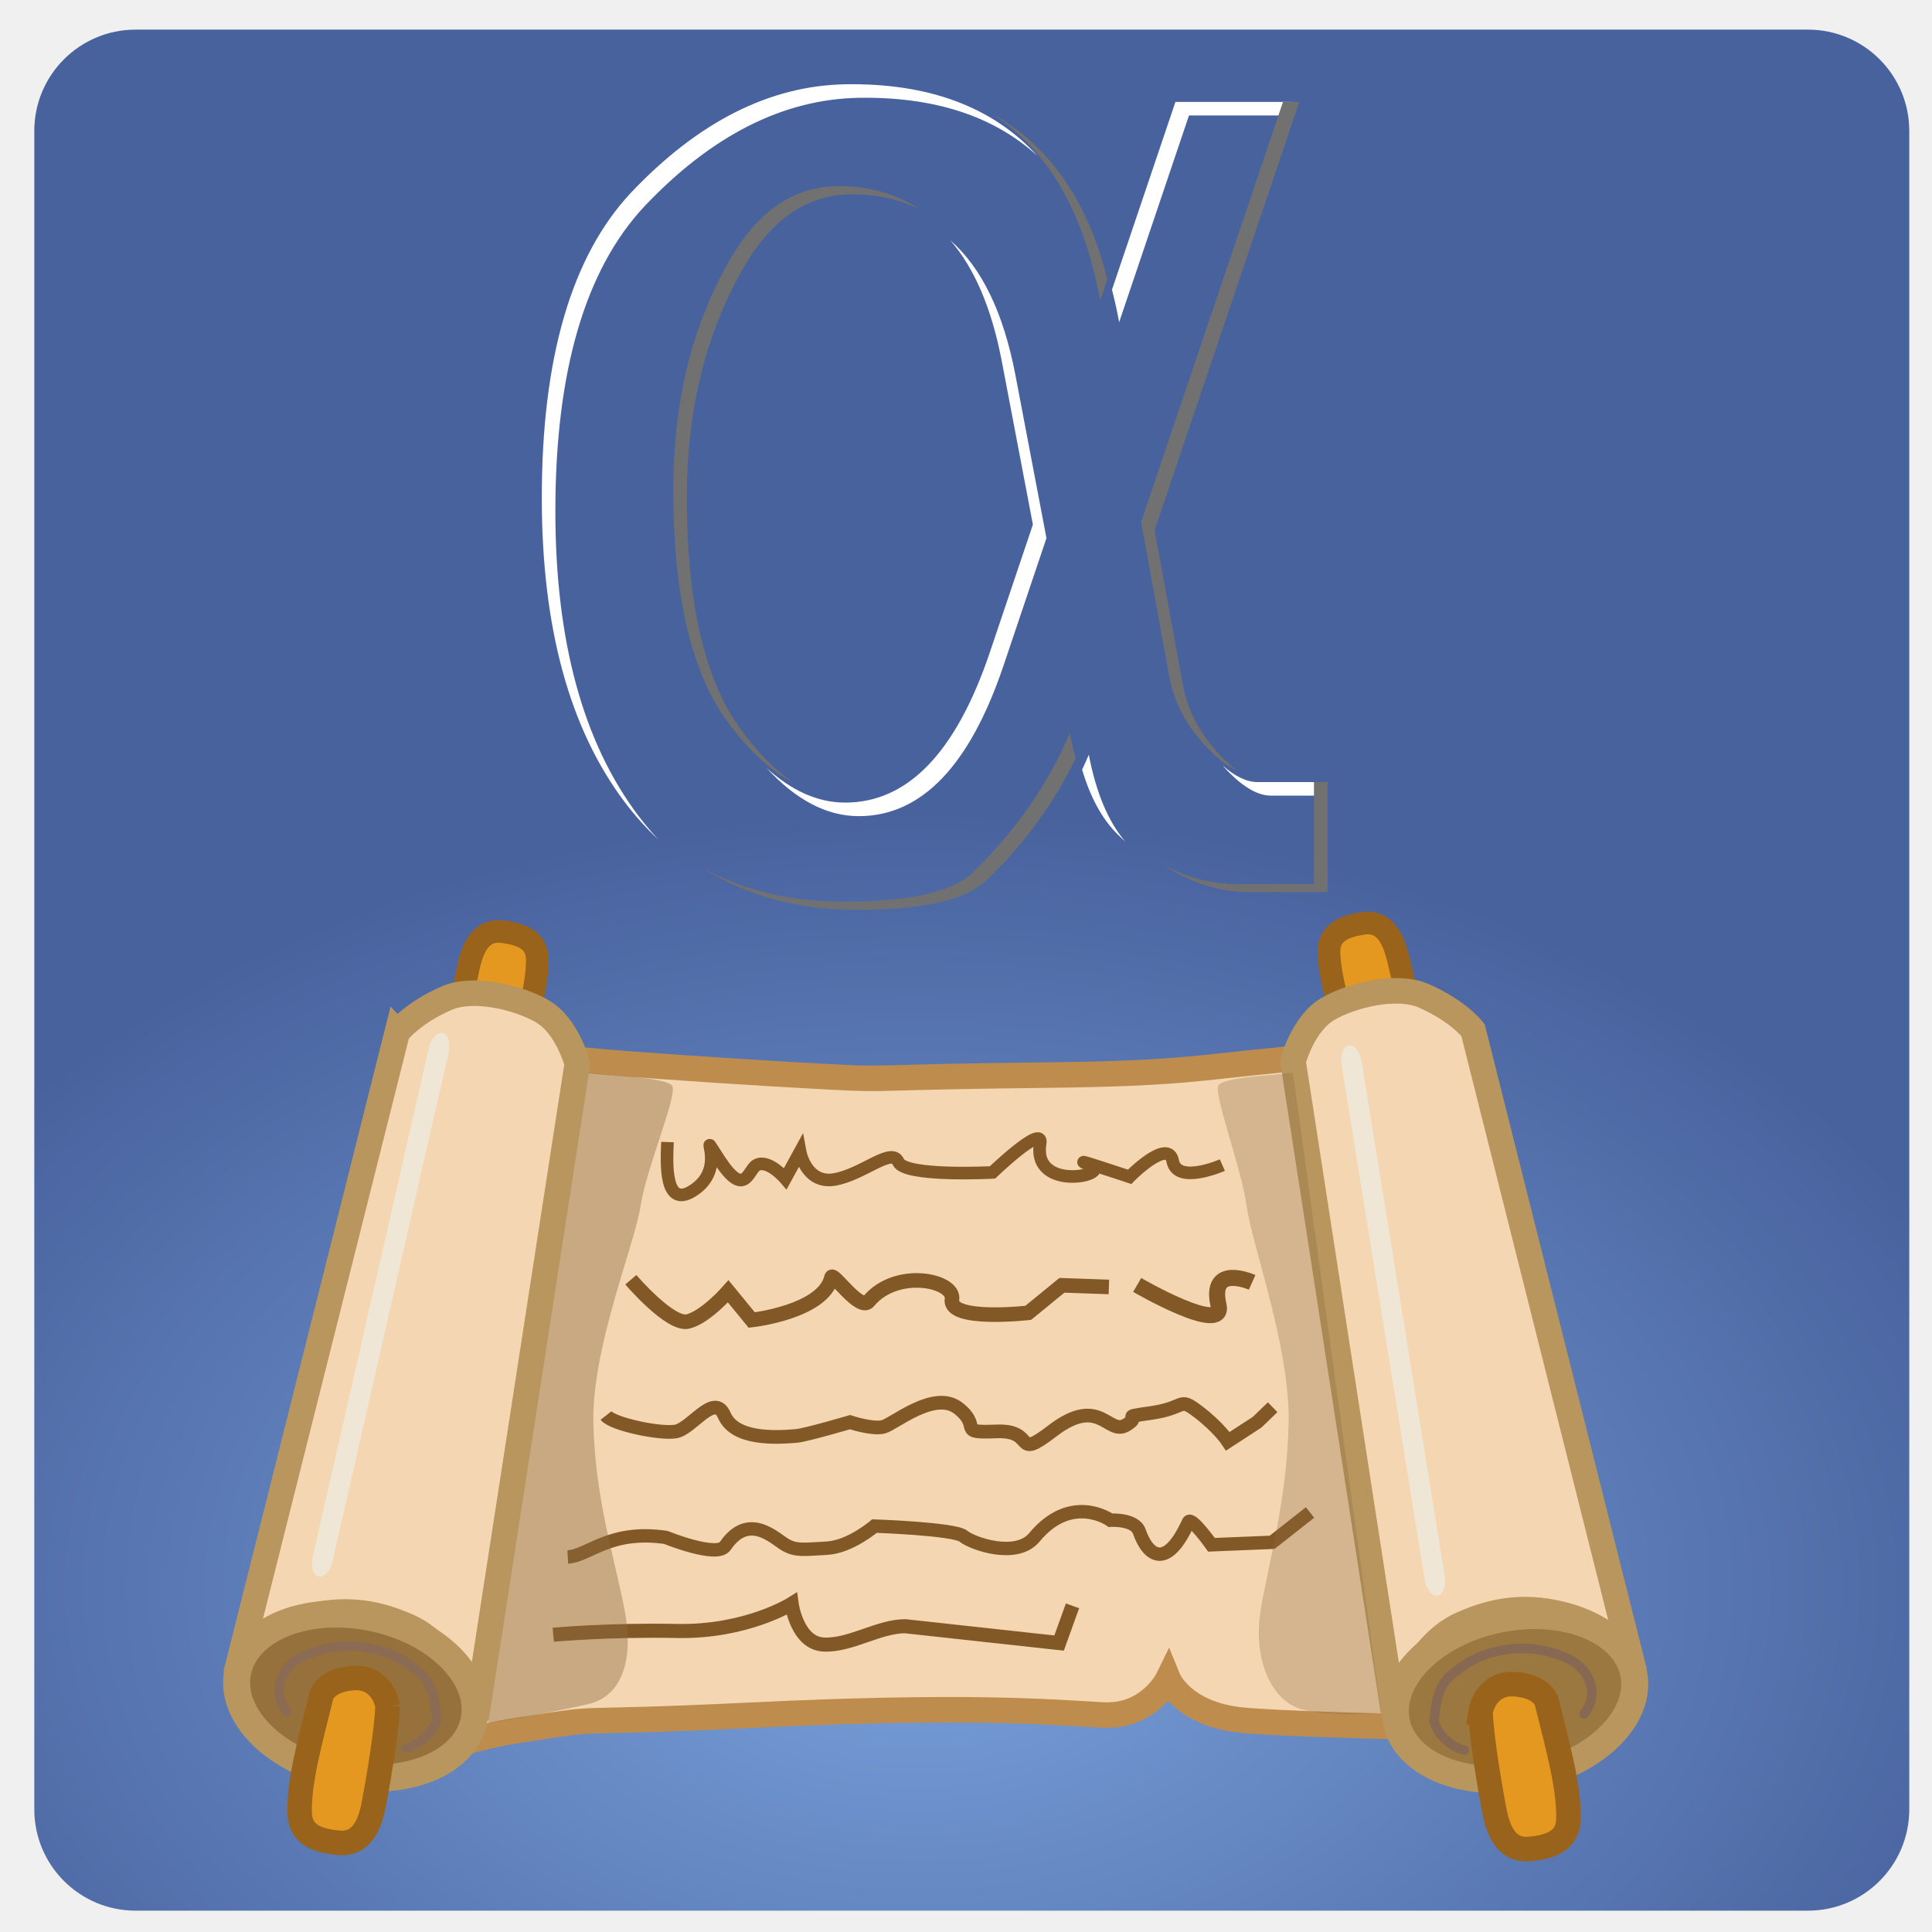
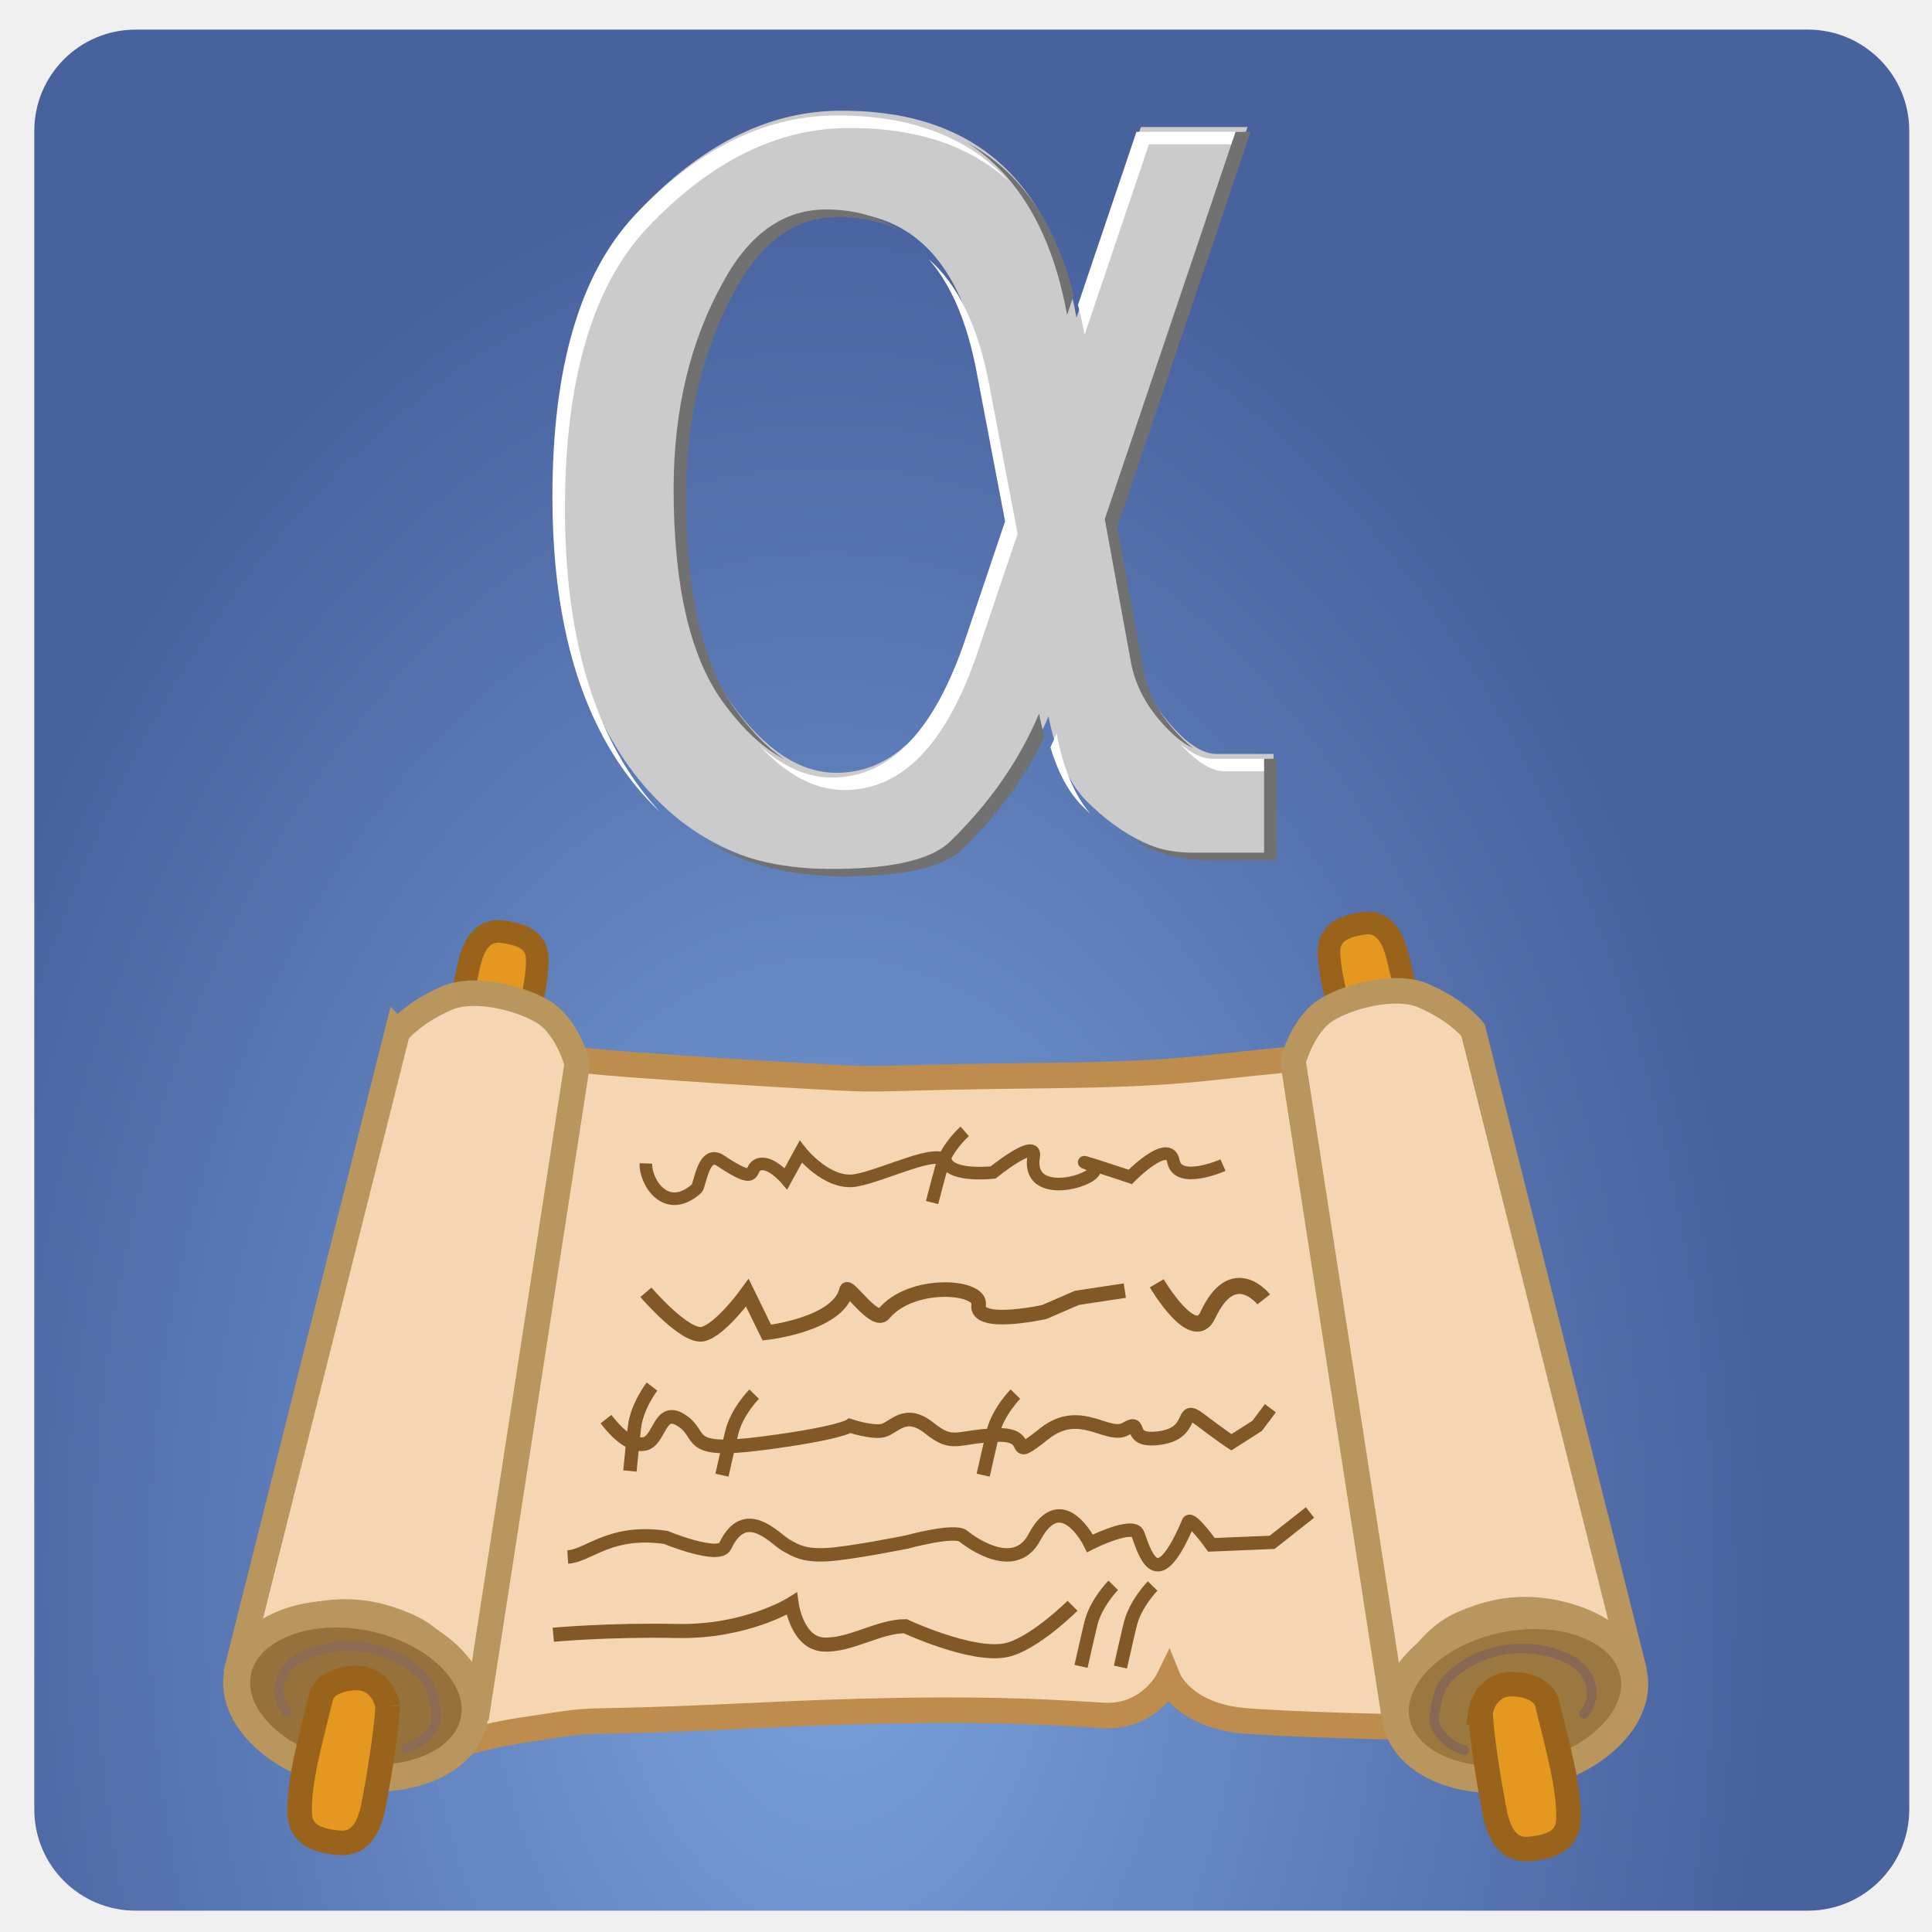
<svg xmlns="http://www.w3.org/2000/svg" xmlns:xlink="http://www.w3.org/1999/xlink" width="48" height="48" viewBox="0 0 48 48" version="1.1" id="svg1">
  <defs id="defs1">
-     <radialGradient xlink:href="#linearGradient6" id="radialGradient7" cx="100.908" cy="166.968" fx="100.908" fy="166.968" r="99.219" gradientTransform="matrix(0.2875845,1.3215258e-4,-1.906019e-4,0.1943759,-6.186552,6.959065)" gradientUnits="userSpaceOnUse" />
+     <radialGradient xlink:href="#linearGradient6" id="radialGradient7" cx="91.81" cy="166.899" fx="91.81" fy="166.899" r="99.219" gradientTransform="matrix(0.234745,-0.00183581,0.00250402,0.3555708,-1.304526,-19.75679)" gradientUnits="userSpaceOnUse" />
    <linearGradient id="linearGradient6">
      <stop style="stop-color:#7aa2dc;stop-opacity:1;" offset="0" id="stop6" />
      <stop style="stop-color:#48629e;stop-opacity:1;" offset="1" id="stop7" />
    </linearGradient>
  </defs>
  <g id="layer1">
    <rect style="font-variation-settings:'opsz' 32, 'wght' 700;fill:url(#radialGradient7);stroke:none;stroke-width:0.586;stroke-linecap:round;stroke-linejoin:round;stroke-dasharray:none;stroke-opacity:1" id="rect4" width="46.583" height="46.734" x="0.852" y="0.736" ry="2.517" />
-     <path style="fill:#f4d7b2;fill-opacity:1;stroke:#be8d4e;stroke-width:0.634;stroke-linecap:butt;stroke-linejoin:miter;stroke-dasharray:none;stroke-opacity:1" d="m 37.249,42.922 c -2.671,0 -5.594,-0.106 -6.397,-0.186 -1.475,-0.148 -1.832,-1.025 -1.832,-1.025 0,0 -0.47,0.964 -1.629,0.897 -1.48,-0.086 -3.526,-0.245 -8.682,0.004 -5.155,0.248 -3.385,0 -5.807,0.373 -2.422,0.373 -3.478,1.429 -3.168,0.186 0.311,-1.242 1.429,-11.677 1.739,-13.105 0.311,-1.429 0.994,-3.975 0.994,-3.975 0,0 1.517,0.224 3.137,0.342 1.14,0.083 2.89,0.21 5.138,0.328 1.398,0.073 0.748,-8.89e-4 5.284,-0.051 3.271,-0.036 3.766,-0.186 5.696,-0.369 1.056,-0.1 3.255,-0.642 3.255,-0.642 l 1.465,9.772 z" id="path3" />
+     <path style="fill:#f4d7b2;fill-opacity:1;stroke:#be8d4e;stroke-width:0.634;stroke-linecap:butt;stroke-linejoin:miter;stroke-dasharray:none;stroke-opacity:1" d="m 37.26,42.933 c -2.671,0 -5.594,-0.106 -6.397,-0.186 -1.475,-0.148 -1.832,-1.025 -1.832,-1.025 0,0 -0.47,0.964 -1.629,0.897 -1.48,-0.086 -3.526,-0.245 -8.682,0.004 -5.155,0.248 -3.385,0 -5.807,0.373 -2.422,0.373 -3.478,1.429 -3.168,0.186 0.311,-1.242 1.429,-11.677 1.739,-13.105 0.311,-1.429 0.994,-3.975 0.994,-3.975 0,0 1.517,0.224 3.137,0.342 1.14,0.083 2.89,0.21 5.138,0.328 1.398,0.073 0.748,-8.89e-4 5.284,-0.051 3.271,-0.036 3.766,-0.186 5.696,-0.369 1.056,-0.1 3.255,-0.642 3.255,-0.642 l 1.465,9.772 z" id="path3" />
+     <path style="fill:none;stroke:#825926;stroke-width:0.333;stroke-linecap:butt;stroke-linejoin:miter;stroke-dasharray:none;stroke-opacity:1" d="m 28.637,39.404 c 0,0 -0.427,0.433 -0.553,0.941 -0.066,0.264 -0.247,1.073 -0.247,1.073" id="path11-5-4-8-1" />
+     <path style="fill:none;stroke:#825926;stroke-width:0.333;stroke-linecap:butt;stroke-linejoin:miter;stroke-dasharray:none;stroke-opacity:1" d="m 27.658,39.387 c 0,0 -0.427,0.433 -0.553,0.941 -0.066,0.264 -0.247,1.073 -0.247,1.073" id="path11-5-4-8-3" />
+     <path style="fill:none;stroke:#825926;stroke-width:0.333;stroke-linecap:butt;stroke-linejoin:miter;stroke-dasharray:none;stroke-opacity:1" d="m 16.198,34.449 c 0,0 -0.371,0.482 -0.434,1.002 -0.033,0.27 -0.114,1.095 -0.114,1.095" id="path11-5" />
+     <path style="fill:none;stroke:#825926;stroke-width:0.333;stroke-linecap:butt;stroke-linejoin:miter;stroke-dasharray:none;stroke-opacity:1" d="m 18.737,34.637 c 0,0 -0.427,0.433 -0.553,0.941 -0.066,0.264 -0.247,1.073 -0.247,1.073" id="path11-5-4" />
+     <path style="fill:none;stroke:#825926;stroke-width:0.333;stroke-linecap:butt;stroke-linejoin:miter;stroke-dasharray:none;stroke-opacity:1" d="m 25.227,34.636 c 0,0 -0.427,0.433 -0.553,0.941 -0.066,0.264 -0.247,1.073 -0.247,1.073" id="path11-5-4-8" />
+     <path style="fill:none;stroke:#825926;stroke-width:0.314;stroke-linecap:butt;stroke-linejoin:miter;stroke-dasharray:none;stroke-opacity:1" d="m 23.968,28.109 c 0,0 -0.433,0.38 -0.561,0.826 -0.066,0.232 -0.25,0.942 -0.25,0.942" id="path11-5-4-8-17" />
    <path style="fill:#e59820;fill-opacity:1;stroke:#9a631b;stroke-width:0.563;stroke-linecap:butt;stroke-linejoin:miter;stroke-dasharray:none;stroke-opacity:1" d="m 35.171,25.998 c -0.054,-0.58 -0.305,-1.659 -0.43,-2.166 -0.091,-0.367 -0.27,-0.978 -0.863,-0.893 -0.536,0.077 -0.877,0.264 -0.86,0.74 0.027,0.726 0.324,1.588 0.662,2.68 0.182,0.323 0.659,0.342 0.841,0.327 0.414,-0.034 0.62,-0.39 0.65,-0.687 z" id="path4-1-0" />
    <path style="fill:#e59820;fill-opacity:1;stroke:#9a631b;stroke-width:0.563;stroke-linecap:butt;stroke-linejoin:miter;stroke-dasharray:none;stroke-opacity:1" d="m 11.257,26.237 c 0.04,-0.581 0.262,-1.666 0.374,-2.176 0.081,-0.37 0.245,-0.985 0.84,-0.915 0.538,0.063 0.884,0.241 0.879,0.717 -0.008,0.727 -0.283,1.596 -0.594,2.696 -0.174,0.327 -0.65,0.358 -0.832,0.348 -0.415,-0.024 -0.63,-0.374 -0.667,-0.67 z" id="path4-1-0-4" />
    <path style="fill:#f4d7b2;fill-opacity:1;stroke:#b8965d;stroke-width:0.634;stroke-linecap:butt;stroke-linejoin:miter;stroke-dasharray:none;stroke-opacity:1" d="m 36.597,25.593 4.006,15.932 c 0,0 -0.243,-1.107 -1.988,-1.46 -1.017,-0.206 -1.762,0.058 -2.263,0.272 -0.728,0.311 -1.126,0.974 -1.401,1.436 -0.278,0.466 -0.311,0.87 -0.311,0.87 L 32.125,26.369 c 0,0 0.245,-0.943 0.87,-1.304 0.604,-0.35 1.714,-0.612 2.371,-0.327 0.872,0.378 1.231,0.855 1.231,0.855 z" id="path1" />
    <path style="fill:#f4d7b2;fill-opacity:1;stroke:#b8965d;stroke-width:0.634;stroke-linecap:butt;stroke-linejoin:miter;stroke-dasharray:none;stroke-opacity:1" d="M 9.869,25.651 5.863,41.583 c 0,0 0.243,-1.107 1.988,-1.46 1.017,-0.206 1.762,0.058 2.263,0.272 0.728,0.311 1.126,0.974 1.401,1.436 0.278,0.466 0.311,0.87 0.311,0.87 l 2.516,-16.273 c 0,0 -0.245,-0.943 -0.87,-1.304 -0.604,-0.35 -1.714,-0.612 -2.371,-0.327 -0.872,0.378 -1.231,0.855 -1.231,0.855 z" id="path1-6" />
    <ellipse style="font-variation-settings:'opsz' 32, 'wght' 700;fill:#96713b;fill-opacity:1;stroke:#b8965d;stroke-width:0.671;stroke-linecap:round;stroke-linejoin:round;stroke-dasharray:none;stroke-opacity:1" id="path2" cx="17.041" cy="39.511" rx="2.997" ry="1.987" transform="matrix(0.9797066,0.2004369,-0.198772,0.9800458,0,0)" />
    <ellipse style="font-variation-settings:'opsz' 32, 'wght' 700;fill:#9b783f;fill-opacity:1;stroke:#b8965d;stroke-width:0.672;stroke-linecap:round;stroke-linejoin:round;stroke-dasharray:none;stroke-opacity:1" id="path2-4" cx="-28.467" cy="48.842" rx="3.008" ry="1.987" transform="matrix(-0.979864,0.1996662,0.1995396,0.9798898,0,0)" />
    <path style="fill:#e59820;fill-opacity:1;stroke:#9a631b;stroke-width:0.61;stroke-linecap:butt;stroke-linejoin:miter;stroke-dasharray:none;stroke-opacity:1" d="M 9.629,42.391 C 9.606,43.022 9.403,44.206 9.299,44.763 9.224,45.166 9.069,45.839 8.421,45.784 7.836,45.734 7.455,45.553 7.444,45.037 7.427,44.25 7.695,43.298 7.993,42.095 c 0.177,-0.361 0.691,-0.411 0.889,-0.406 0.45,0.011 0.696,0.383 0.747,0.703 z" id="path4" />
    <path style="fill:#e59820;fill-opacity:1;stroke:#9a631b;stroke-width:0.61;stroke-linecap:butt;stroke-linejoin:miter;stroke-dasharray:none;stroke-opacity:1" d="m 36.784,42.544 c 0.023,0.631 0.226,1.815 0.329,2.372 0.075,0.403 0.231,1.076 0.878,1.021 0.585,-0.05 0.966,-0.231 0.977,-0.747 0.017,-0.788 -0.251,-1.739 -0.549,-2.943 -0.177,-0.361 -0.691,-0.411 -0.889,-0.406 -0.45,0.011 -0.696,0.383 -0.747,0.703 z" id="path4-1" />
-     <text xml:space="preserve" style="font-style:normal;font-variant:normal;font-weight:normal;font-stretch:normal;font-size:35.902px;line-height:1.25;font-family:'DejaVu Sans Mono';-inkscape-font-specification:'DejaVu Sans Mono, @opsz=32';font-variant-ligatures:normal;font-variant-caps:normal;font-variant-numeric:normal;font-variant-east-asian:normal;font-variation-settings:'opsz' 32;text-align:center;letter-spacing:0px;word-spacing:0px;text-anchor:middle;fill:#cbcbcb;fill-opacity:1;stroke-width:0.187;stroke-dasharray:none" x="23.16" y="22.038" id="text6">
-       <tspan id="tspan6" style="font-style:normal;font-variant:normal;font-weight:normal;font-stretch:normal;font-size:35.902px;font-family:'DejaVu Sans Mono';-inkscape-font-specification:'DejaVu Sans Mono, @opsz=32';font-variant-ligatures:normal;font-variant-caps:normal;font-variant-numeric:normal;font-variant-east-asian:normal;font-variation-settings:'opsz' 32;fill:#cbcbcb;fill-opacity:1;stroke-width:0.187;stroke-dasharray:none" x="33.967" y="22.038">α </tspan>
-     </text>
-     <path id="text6-6" style="font-style:normal;font-variant:normal;font-weight:normal;font-stretch:normal;font-size:140.958px;line-height:1.25;font-family:'DejaVu Sans Mono';-inkscape-font-specification:'DejaVu Sans Mono, @opsz=32';font-variant-ligatures:normal;font-variant-caps:normal;font-variant-numeric:normal;font-variant-east-asian:normal;font-variation-settings:'opsz' 32;text-align:center;letter-spacing:0px;word-spacing:0px;text-anchor:middle;fill:#ffffff;fill-opacity:1;stroke-width:0.187;stroke-dasharray:none" d="m 20.999,2.094 c -1.882,0.035 -3.658,0.935 -5.329,2.7 -1.473,1.578 -2.209,4.102 -2.209,7.573 0,3.226 0.69,5.75 2.069,7.573 0.257,0.338 0.533,0.645 0.826,0.918 -0.17,-0.182 -0.333,-0.376 -0.489,-0.582 -1.379,-1.823 -2.069,-4.348 -2.069,-7.573 0,-3.471 0.736,-5.995 2.209,-7.573 1.671,-1.765 3.448,-2.665 5.329,-2.7 1.871,-0.03 3.35,0.451 4.439,1.442 C 24.662,2.653 23.07,2.06 20.999,2.094 Z m 8.204,0.438 -1.576,4.665 c 0.067,0.259 0.127,0.528 0.178,0.808 l 1.735,-5.136 h 2.424 l 0.114,-0.337 z M 23.607,5.968 c 0.604,0.691 1.032,1.696 1.284,3.015 l 0.771,4.05 -1.069,3.173 c -0.841,2.489 -2.039,3.734 -3.594,3.734 -0.674,0 -1.326,-0.288 -1.957,-0.863 0.735,0.8 1.499,1.2 2.294,1.2 1.554,0 2.752,-1.245 3.594,-3.734 l 1.069,-3.173 -0.771,-4.05 C 24.931,7.768 24.391,6.651 23.607,5.968 Z m 3.444,12.783 c -0.053,0.125 -0.108,0.248 -0.166,0.371 0.202,0.677 0.484,1.201 0.846,1.571 0.076,0.076 0.153,0.149 0.229,0.219 -0.423,-0.491 -0.726,-1.212 -0.909,-2.161 z m 3.325,0.269 c 0.446,0.498 0.845,0.747 1.198,0.747 h 1.206 v -0.337 h -1.543 c -0.261,0 -0.548,-0.137 -0.861,-0.411 z" />
-     <path id="text6-6-0" style="font-style:normal;font-variant:normal;font-weight:normal;font-stretch:normal;font-size:140.958px;line-height:1.25;font-family:'DejaVu Sans Mono';-inkscape-font-specification:'DejaVu Sans Mono, @opsz=32';font-variant-ligatures:normal;font-variant-caps:normal;font-variant-numeric:normal;font-variant-east-asian:normal;font-variation-settings:'opsz' 32;text-align:center;letter-spacing:0px;word-spacing:0px;text-anchor:middle;fill:#717171;fill-opacity:1;stroke-width:0.187;stroke-dasharray:none" d="m 31.875,2.532 -3.525,10.439 0.701,3.839 c 0.105,0.573 0.362,1.099 0.771,1.578 0.327,0.383 0.63,0.635 0.908,0.757 -0.181,-0.136 -0.371,-0.321 -0.571,-0.555 -0.409,-0.479 -0.666,-1.005 -0.771,-1.578 L 28.686,13.173 32.28,2.532 Z m -7.208,0.309 c 1.379,0.901 2.267,2.443 2.666,4.625 L 27.512,6.937 C 27.018,4.977 26.07,3.612 24.667,2.841 Z m -3.803,1.785 c -1.145,-0.012 -2.074,0.631 -2.787,1.928 -0.9,1.601 -1.35,3.471 -1.35,5.61 0,2.571 0.432,4.47 1.297,5.697 0.543,0.754 1.102,1.281 1.679,1.58 -0.458,-0.312 -0.905,-0.772 -1.342,-1.378 -0.865,-1.227 -1.297,-3.126 -1.297,-5.697 0,-2.139 0.45,-4.009 1.35,-5.61 0.713,-1.297 1.642,-1.94 2.787,-1.928 0.618,0.004 1.167,0.129 1.647,0.378 C 22.293,4.824 21.631,4.631 20.864,4.626 Z m 5.715,13.586 c -0.538,1.274 -1.344,2.431 -2.419,3.471 -0.526,0.491 -1.625,0.73 -3.296,0.719 -1.287,-0.013 -2.423,-0.294 -3.406,-0.842 1.058,0.682 2.306,1.03 3.743,1.044 1.671,0.012 2.77,-0.228 3.296,-0.719 0.955,-0.924 1.698,-1.941 2.229,-3.049 -0.055,-0.196 -0.104,-0.404 -0.147,-0.624 z m 6.066,1.219 v 2.533 h -1.928 c -0.628,0 -1.237,-0.161 -1.827,-0.482 0.694,0.456 1.416,0.684 2.164,0.684 h 1.928 v -2.735 z" />
+     <path d="M 25.081,12.835 24.37,9.102 Q 23.643,5.289 20.783,5.273 q -1.583,-0.016 -2.569,1.777 -1.244,2.214 -1.244,5.17 0,3.555 1.196,5.251 1.244,1.729 2.617,1.729 2.149,0 3.312,-3.441 z M 20.783,2.752 q 5.009,-0.081 5.962,5.138 l 1.6,-4.734 h 2.65 l -3.312,9.807 0.646,3.538 q 0.145,0.792 0.711,1.454 0.662,0.776 1.179,0.776 h 1.422 v 2.521 h -1.777 q -1.519,0 -2.876,-1.357 -0.662,-0.679 -0.937,-2.1 -0.743,1.761 -2.23,3.199 -0.727,0.679 -3.038,0.662 -3.199,-0.032 -5.041,-2.456 -1.907,-2.521 -1.907,-6.98 0,-4.799 2.036,-6.98 2.31,-2.44 4.912,-2.488 z" id="text6" style="font-size:33.09px;line-height:1.25;font-family:'DejaVu Sans Mono';-inkscape-font-specification:'DejaVu Sans Mono, @opsz=32';font-variation-settings:'opsz' 32;text-align:center;letter-spacing:0px;word-spacing:0px;text-anchor:middle;fill:#cbcbcb;stroke-width:0.172" aria-label="α " />
+     <path id="text6-6" style="font-style:normal;font-variant:normal;font-weight:normal;font-stretch:normal;font-size:140.958px;line-height:1.25;font-family:'DejaVu Sans Mono';-inkscape-font-specification:'DejaVu Sans Mono, @opsz=32';font-variant-ligatures:normal;font-variant-caps:normal;font-variant-numeric:normal;font-variant-east-asian:normal;font-variation-settings:'opsz' 32;text-align:center;letter-spacing:0px;word-spacing:0px;text-anchor:middle;fill:#ffffff;fill-opacity:1;stroke-width:0.172;stroke-dasharray:none" d="m 20.673,2.871 c -1.734,0.032 -3.371,0.862 -4.912,2.488 -1.357,1.454 -2.036,3.781 -2.036,6.98 0,2.973 0.635,5.3 1.907,6.98 0.237,0.312 0.491,0.594 0.762,0.847 -0.157,-0.168 -0.307,-0.346 -0.451,-0.536 -1.271,-1.68 -1.907,-4.007 -1.907,-6.98 0,-3.199 0.679,-5.526 2.036,-6.98 1.54,-1.626 3.178,-2.456 4.912,-2.488 1.724,-0.028 3.088,0.415 4.091,1.329 C 24.05,3.387 22.582,2.84 20.673,2.871 Z m 7.562,0.404 -1.453,4.3 c 0.062,0.239 0.117,0.487 0.164,0.745 L 28.545,3.585 h 2.234 l 0.105,-0.311 z m -5.158,3.167 c 0.557,0.637 0.951,1.563 1.183,2.779 l 0.711,3.732 -0.986,2.924 c -0.776,2.294 -1.88,3.441 -3.312,3.441 -0.621,0 -1.222,-0.265 -1.804,-0.796 0.677,0.737 1.382,1.106 2.114,1.106 1.433,0 2.537,-1.147 3.312,-3.441 L 25.282,13.264 24.571,9.531 C 24.298,8.101 23.8,7.071 23.077,6.442 Z m 3.174,11.782 c -0.049,0.115 -0.099,0.229 -0.153,0.342 0.186,0.624 0.446,1.107 0.779,1.448 0.07,0.07 0.141,0.138 0.211,0.202 -0.39,-0.453 -0.669,-1.117 -0.838,-1.992 z m 3.065,0.248 c 0.411,0.459 0.779,0.689 1.104,0.689 h 1.111 V 18.85 H 30.109 c -0.241,0 -0.505,-0.126 -0.793,-0.378 z" />
+     <path id="text6-6-0" style="font-style:normal;font-variant:normal;font-weight:normal;font-stretch:normal;font-size:140.958px;line-height:1.25;font-family:'DejaVu Sans Mono';-inkscape-font-specification:'DejaVu Sans Mono, @opsz=32';font-variant-ligatures:normal;font-variant-caps:normal;font-variant-numeric:normal;font-variant-east-asian:normal;font-variation-settings:'opsz' 32;text-align:center;letter-spacing:0px;word-spacing:0px;text-anchor:middle;fill:#717171;fill-opacity:1;stroke-width:0.172;stroke-dasharray:none" d="m 30.697,3.275 -3.249,9.621 0.646,3.539 c 0.097,0.528 0.334,1.013 0.711,1.454 0.301,0.353 0.58,0.585 0.837,0.697 -0.167,-0.126 -0.342,-0.296 -0.526,-0.511 -0.377,-0.442 -0.614,-0.926 -0.711,-1.454 l -0.646,-3.539 3.312,-9.807 z m -6.643,0.285 c 1.271,0.831 2.09,2.251 2.457,4.263 L 26.676,7.334 C 26.221,5.528 25.347,4.27 24.054,3.56 Z m -3.505,1.645 c -1.056,-0.011 -1.912,0.582 -2.569,1.777 -0.829,1.476 -1.244,3.199 -1.244,5.17 0,2.37 0.399,4.12 1.196,5.251 0.5,0.695 1.016,1.18 1.547,1.456 -0.422,-0.288 -0.834,-0.711 -1.237,-1.27 -0.797,-1.131 -1.196,-2.881 -1.196,-5.251 0,-1.971 0.415,-3.695 1.244,-5.17 0.657,-1.196 1.513,-1.788 2.569,-1.777 0.569,0.004 1.075,0.119 1.518,0.348 C 21.866,5.387 21.256,5.209 20.549,5.205 Z m 5.267,12.522 c -0.495,1.174 -1.239,2.24 -2.23,3.199 -0.485,0.452 -1.497,0.673 -3.038,0.662 -1.187,-0.012 -2.233,-0.271 -3.14,-0.776 0.976,0.628 2.126,0.949 3.45,0.962 1.54,0.011 2.553,-0.21 3.038,-0.662 0.88,-0.852 1.565,-1.789 2.055,-2.81 -0.051,-0.18 -0.096,-0.372 -0.136,-0.575 z m 5.59,1.123 v 2.334 h -1.777 c -0.579,0 -1.14,-0.148 -1.684,-0.444 0.64,0.42 1.305,0.63 1.995,0.63 h 1.777 v -2.52 z" />
    <path style="fill:none;stroke:#876852;stroke-width:0.235;stroke-linecap:round;stroke-linejoin:miter;stroke-dasharray:none;stroke-opacity:1" d="m 39.353,42.581 c 0.409,-0.501 0.136,-1.163 -0.469,-1.402 -0.767,-0.345 -1.716,-0.287 -2.434,0.144 -0.472,0.336 -0.741,0.433 -0.821,1.438 0.075,0.337 0.449,0.657 0.75,0.721" id="path7" />
    <path style="fill:none;stroke:#8b6b54;stroke-width:0.235;stroke-linecap:round;stroke-linejoin:miter;stroke-dasharray:none;stroke-opacity:1" d="M 7.126,42.524 C 6.717,42.023 6.989,41.361 7.594,41.122 c 0.767,-0.345 1.716,-0.287 2.434,0.144 0.472,0.336 0.741,0.433 0.821,1.438 -0.075,0.337 -0.449,0.657 -0.75,0.721" id="path7-5" />
-     <path style="fill:none;stroke:#825926;stroke-width:0.313;stroke-linecap:butt;stroke-linejoin:miter;stroke-dasharray:none;stroke-opacity:1" d="m 16.583,28.374 c -0.016,0.456 -0.108,1.763 0.708,1.156 0.816,-0.607 -0.035,-1.644 0.593,-0.695 0.628,0.948 0.702,0.228 0.912,0.113 0.293,-0.161 0.715,0.335 0.715,0.335 l 0.367,-0.67 c 0,0 0.148,0.814 0.858,0.69 0.711,-0.125 1.419,-0.814 1.582,-0.436 0.163,0.378 2.341,0.261 2.341,0.261 0,0 1.267,-1.216 1.184,-0.725 -0.211,1.25 1.868,0.776 1.228,0.533 -0.644,-0.245 0.993,0.302 0.993,0.302 0,0 0.962,-0.981 1.073,-0.389 0.111,0.592 1.232,0.097 1.232,0.097 v 0" id="path8" />
-     <path style="fill:none;stroke:#825926;stroke-width:0.362;stroke-linecap:butt;stroke-linejoin:miter;stroke-dasharray:none;stroke-opacity:1" d="m 15.673,31.795 c 0,0 0.979,1.145 1.419,1.037 0.44,-0.108 1.001,-0.749 1.001,-0.749 l 0.584,0.713 c 0,0 1.783,-0.198 1.981,-1.061 0.033,-0.146 0.705,0.86 0.925,0.594 0.682,-0.827 2.144,-0.525 2.069,-0.045 -0.088,0.558 1.894,0.333 1.894,0.333 l 0.837,-0.684 1.167,0.041" id="path9" />
-     <path style="fill:none;stroke:#825926;stroke-width:0.399;stroke-linecap:butt;stroke-linejoin:miter;stroke-dasharray:none;stroke-opacity:1" d="m 28.253,31.924 c 0,0 2.198,1.275 2.021,0.503 -0.241,-1.051 0.835,-0.567 0.835,-0.567" id="path11" />
-     <path style="fill:none;stroke:#825926;stroke-width:0.34;stroke-linecap:butt;stroke-linejoin:miter;stroke-dasharray:none;stroke-opacity:1" d="m 15.055,35.169 c 0.166,0.212 1.333,0.462 1.732,0.396 0.399,-0.066 0.957,-0.982 1.207,-0.403 0.261,0.602 1.244,0.56 1.788,0.514 0.241,-0.02 1.336,-0.343 1.336,-0.343 0,0 0.563,0.187 0.83,0.116 0.267,-0.071 1.275,-0.932 1.869,-0.457 0.594,0.475 -0.073,0.612 0.941,0.571 1.014,-0.041 0.4,0.746 1.388,-0.012 1.184,-0.908 1.378,0.124 1.83,-0.145 0.452,-0.268 -0.256,-0.174 0.63,-0.302 0.886,-0.128 0.659,-0.414 1.169,-0.025 0.51,0.39 0.731,0.729 0.731,0.729 l 0.729,-0.475 0.384,-0.371" id="path12" />
-     <path style="fill:none;stroke:#825926;stroke-width:0.333;stroke-linecap:butt;stroke-linejoin:miter;stroke-dasharray:none;stroke-opacity:1" d="m 14.106,38.683 c 0.528,-0.031 1.04,-0.689 2.437,-0.486 0,0 1.268,0.516 1.474,0.214 0.585,-0.856 1.232,-0.183 1.496,-0.031 0.264,0.153 0.462,0.115 1.034,0.084 0.572,-0.031 1.18,-0.549 1.18,-0.549 0,0 1.989,0.068 2.209,0.251 0.22,0.183 1.314,0.569 1.761,0.031 0.927,-1.12 1.893,-0.428 1.893,-0.428 0,0 0.604,-0.037 0.715,0.279 0.224,0.643 0.688,0.941 1.222,-0.233 0.066,-0.145 0.572,0.565 0.572,0.565 l 1.508,-0.062 0.941,-0.741" id="path13" />
-     <path style="fill:none;stroke:#825926;stroke-width:0.35;stroke-linecap:butt;stroke-linejoin:miter;stroke-dasharray:none;stroke-opacity:1" d="m 13.746,40.615 c 0,0 1.359,-0.128 3.078,-0.094 1.72,0.034 2.844,-0.674 2.844,-0.674 0,0 0.132,0.977 0.794,1.011 0.661,0.034 1.367,-0.455 2.028,-0.455 l 3.823,0.418 0.333,-0.925" id="path14" />
-     <path style="fill:#8d6c41;fill-opacity:0.311;stroke:none;stroke-width:0.944px;stroke-linecap:butt;stroke-linejoin:miter;stroke-opacity:1" d="m 32.121,26.648 2.195,15.911 c 0,0 -1.22,0.11 -1.967,-0.088 -0.748,-0.199 -1.24,-1.237 -1.023,-2.497 0.216,-1.26 0.649,-2.74 0.689,-4.618 0.039,-1.878 -0.905,-4.397 -1.043,-5.392 -0.138,-0.994 -0.851,-2.833 -0.694,-3.009 0.157,-0.177 1.227,-0.24 1.227,-0.24 z" id="path5" />
-     <path style="fill:#8d6c41;fill-opacity:0.423;stroke:none;stroke-width:1px;stroke-linecap:butt;stroke-linejoin:miter;stroke-opacity:1" d="M 14.622,26.656 12.125,42.817 c 0,0 1.651,-0.28 2.491,-0.479 0.84,-0.199 1.142,-1.097 0.899,-2.356 -0.243,-1.26 -0.729,-2.74 -0.773,-4.618 -0.044,-1.878 1.016,-4.397 1.171,-5.392 0.155,-0.994 0.956,-2.833 0.779,-3.009 -0.177,-0.177 -1.379,-0.24 -1.379,-0.24 z" id="path5-8" />
-     <rect style="font-variation-settings:'opsz' 32;fill:#f0ece2;fill-opacity:0.755;stroke:none;stroke-width:0.34;stroke-linecap:round;stroke-linejoin:round" id="rect6" width="0.504" height="13.847" x="16.18" y="22.577" ry="0.442" transform="rotate(12.85424)" />
-     <rect style="font-variation-settings:'opsz' 32;fill:#f0ece2;fill-opacity:0.755;stroke:none;stroke-width:0.34;stroke-linecap:round;stroke-linejoin:round" id="rect6-7" width="0.504" height="13.847" x="-29.192" y="30.982" ry="0.442" transform="matrix(-0.9872115,0.1594158,0.1594158,0.9872115,0,0)" />
+     <path style="fill:none;stroke:#825926;stroke-width:0.313;stroke-linecap:butt;stroke-linejoin:miter;stroke-dasharray:none;stroke-opacity:1" d="m 16.046,28.905 c -0.016,0.456 0.498,1.299 1.261,0.626 0.087,-0.077 0.163,-0.981 0.593,-0.695 0.947,0.63 0.702,0.228 0.912,0.113 0.293,-0.161 0.715,0.335 0.715,0.335 l 0.367,-0.67 c 0,0 0.656,0.837 1.366,0.712 0.711,-0.125 2.082,-0.836 2.245,-0.458 0.163,0.378 1.17,0.261 1.17,0.261 0,0 1.09,-0.885 1.007,-0.393 -0.211,1.25 2.045,0.445 1.405,0.202 -0.644,-0.245 0.993,0.302 0.993,0.302 0,0 0.962,-0.981 1.073,-0.389 0.111,0.592 1.232,0.097 1.232,0.097 v 0" id="path8" />
+     <path style="fill:none;stroke:#825926;stroke-width:0.362;stroke-linecap:butt;stroke-linejoin:miter;stroke-dasharray:none;stroke-opacity:1" d="m 16.048,32.107 c 0,0 0.979,1.145 1.419,1.037 0.44,-0.108 1.101,-1.025 1.101,-1.025 l 0.484,0.989 c 0,0 1.783,-0.198 1.981,-1.061 0.033,-0.146 0.705,0.86 0.925,0.594 0.682,-0.827 2.432,-0.702 2.356,-0.222 -0.088,0.558 1.629,0.178 1.629,0.178 l 0.814,-0.352 1.189,-0.18" id="path9" />
+     <path style="fill:none;stroke:#825926;stroke-width:0.399;stroke-linecap:butt;stroke-linejoin:miter;stroke-dasharray:none;stroke-opacity:1" d="m 28.739,31.883 c 0,0 0.915,1.557 1.27,0.79 0.629,-1.358 1.388,-0.39 1.388,-0.39" id="path11" />
+     <path style="fill:none;stroke:#825926;stroke-width:0.34;stroke-linecap:butt;stroke-linejoin:miter;stroke-dasharray:none;stroke-opacity:1" d="m 15.055,35.258 c 0.166,0.212 0.548,0.683 0.947,0.617 0.399,-0.066 0.364,-0.94 0.92,-0.591 0.588,0.369 0.028,0.829 1.975,0.581 1.947,-0.249 2.22,-0.442 2.22,-0.442 0,0 0.563,0.187 0.83,0.116 0.267,-0.071 0.546,-0.534 1.14,-0.059 0.594,0.475 0.657,0.214 1.67,0.173 1.014,-0.041 0.213,0.739 1.189,-0.034 0.897,-0.71 1.577,0.146 2.029,-0.122 0.452,-0.268 -0.035,0.356 0.851,0.228 0.886,-0.128 0.469,-0.854 0.979,-0.464 0.51,0.39 0.789,0.572 0.789,0.572 l 0.64,-0.409 0.328,-0.437" id="path12" />
+     <path style="fill:none;stroke:#825926;stroke-width:0.333;stroke-linecap:butt;stroke-linejoin:miter;stroke-dasharray:none;stroke-opacity:1" d="m 14.106,38.683 c 0.528,-0.031 1.04,-0.689 2.437,-0.486 0,0 1.318,0.545 1.474,0.214 0.497,-1.055 1.232,-0.183 1.496,-0.031 0.264,0.153 0.462,0.275 1.034,0.245 0.572,-0.031 1.975,-0.312 1.975,-0.312 0,0 1.194,-0.33 1.414,-0.147 0.22,0.183 1.283,0.929 1.761,0.031 0.682,-1.284 1.384,0.147 1.384,0.147 0,0 1.079,-0.545 1.19,-0.229 0.224,0.643 0.511,1.46 1.255,-0.299 0.062,-0.147 0.572,0.565 0.572,0.565 l 1.508,-0.062 0.941,-0.741" id="path13" />
+     <path style="fill:none;stroke:#825926;stroke-width:0.35;stroke-linecap:butt;stroke-linejoin:miter;stroke-dasharray:none;stroke-opacity:1" d="m 13.746,40.615 c 0,0 1.359,-0.128 3.078,-0.094 1.72,0.034 2.844,-0.674 2.844,-0.674 0,0 0.132,0.977 0.794,1.011 0.661,0.034 1.367,-0.455 2.028,-0.455 0,0 1.621,0.757 2.481,0.6 0.687,-0.125 1.676,-1.108 1.676,-1.108" id="path14" />
  </g>
</svg>
